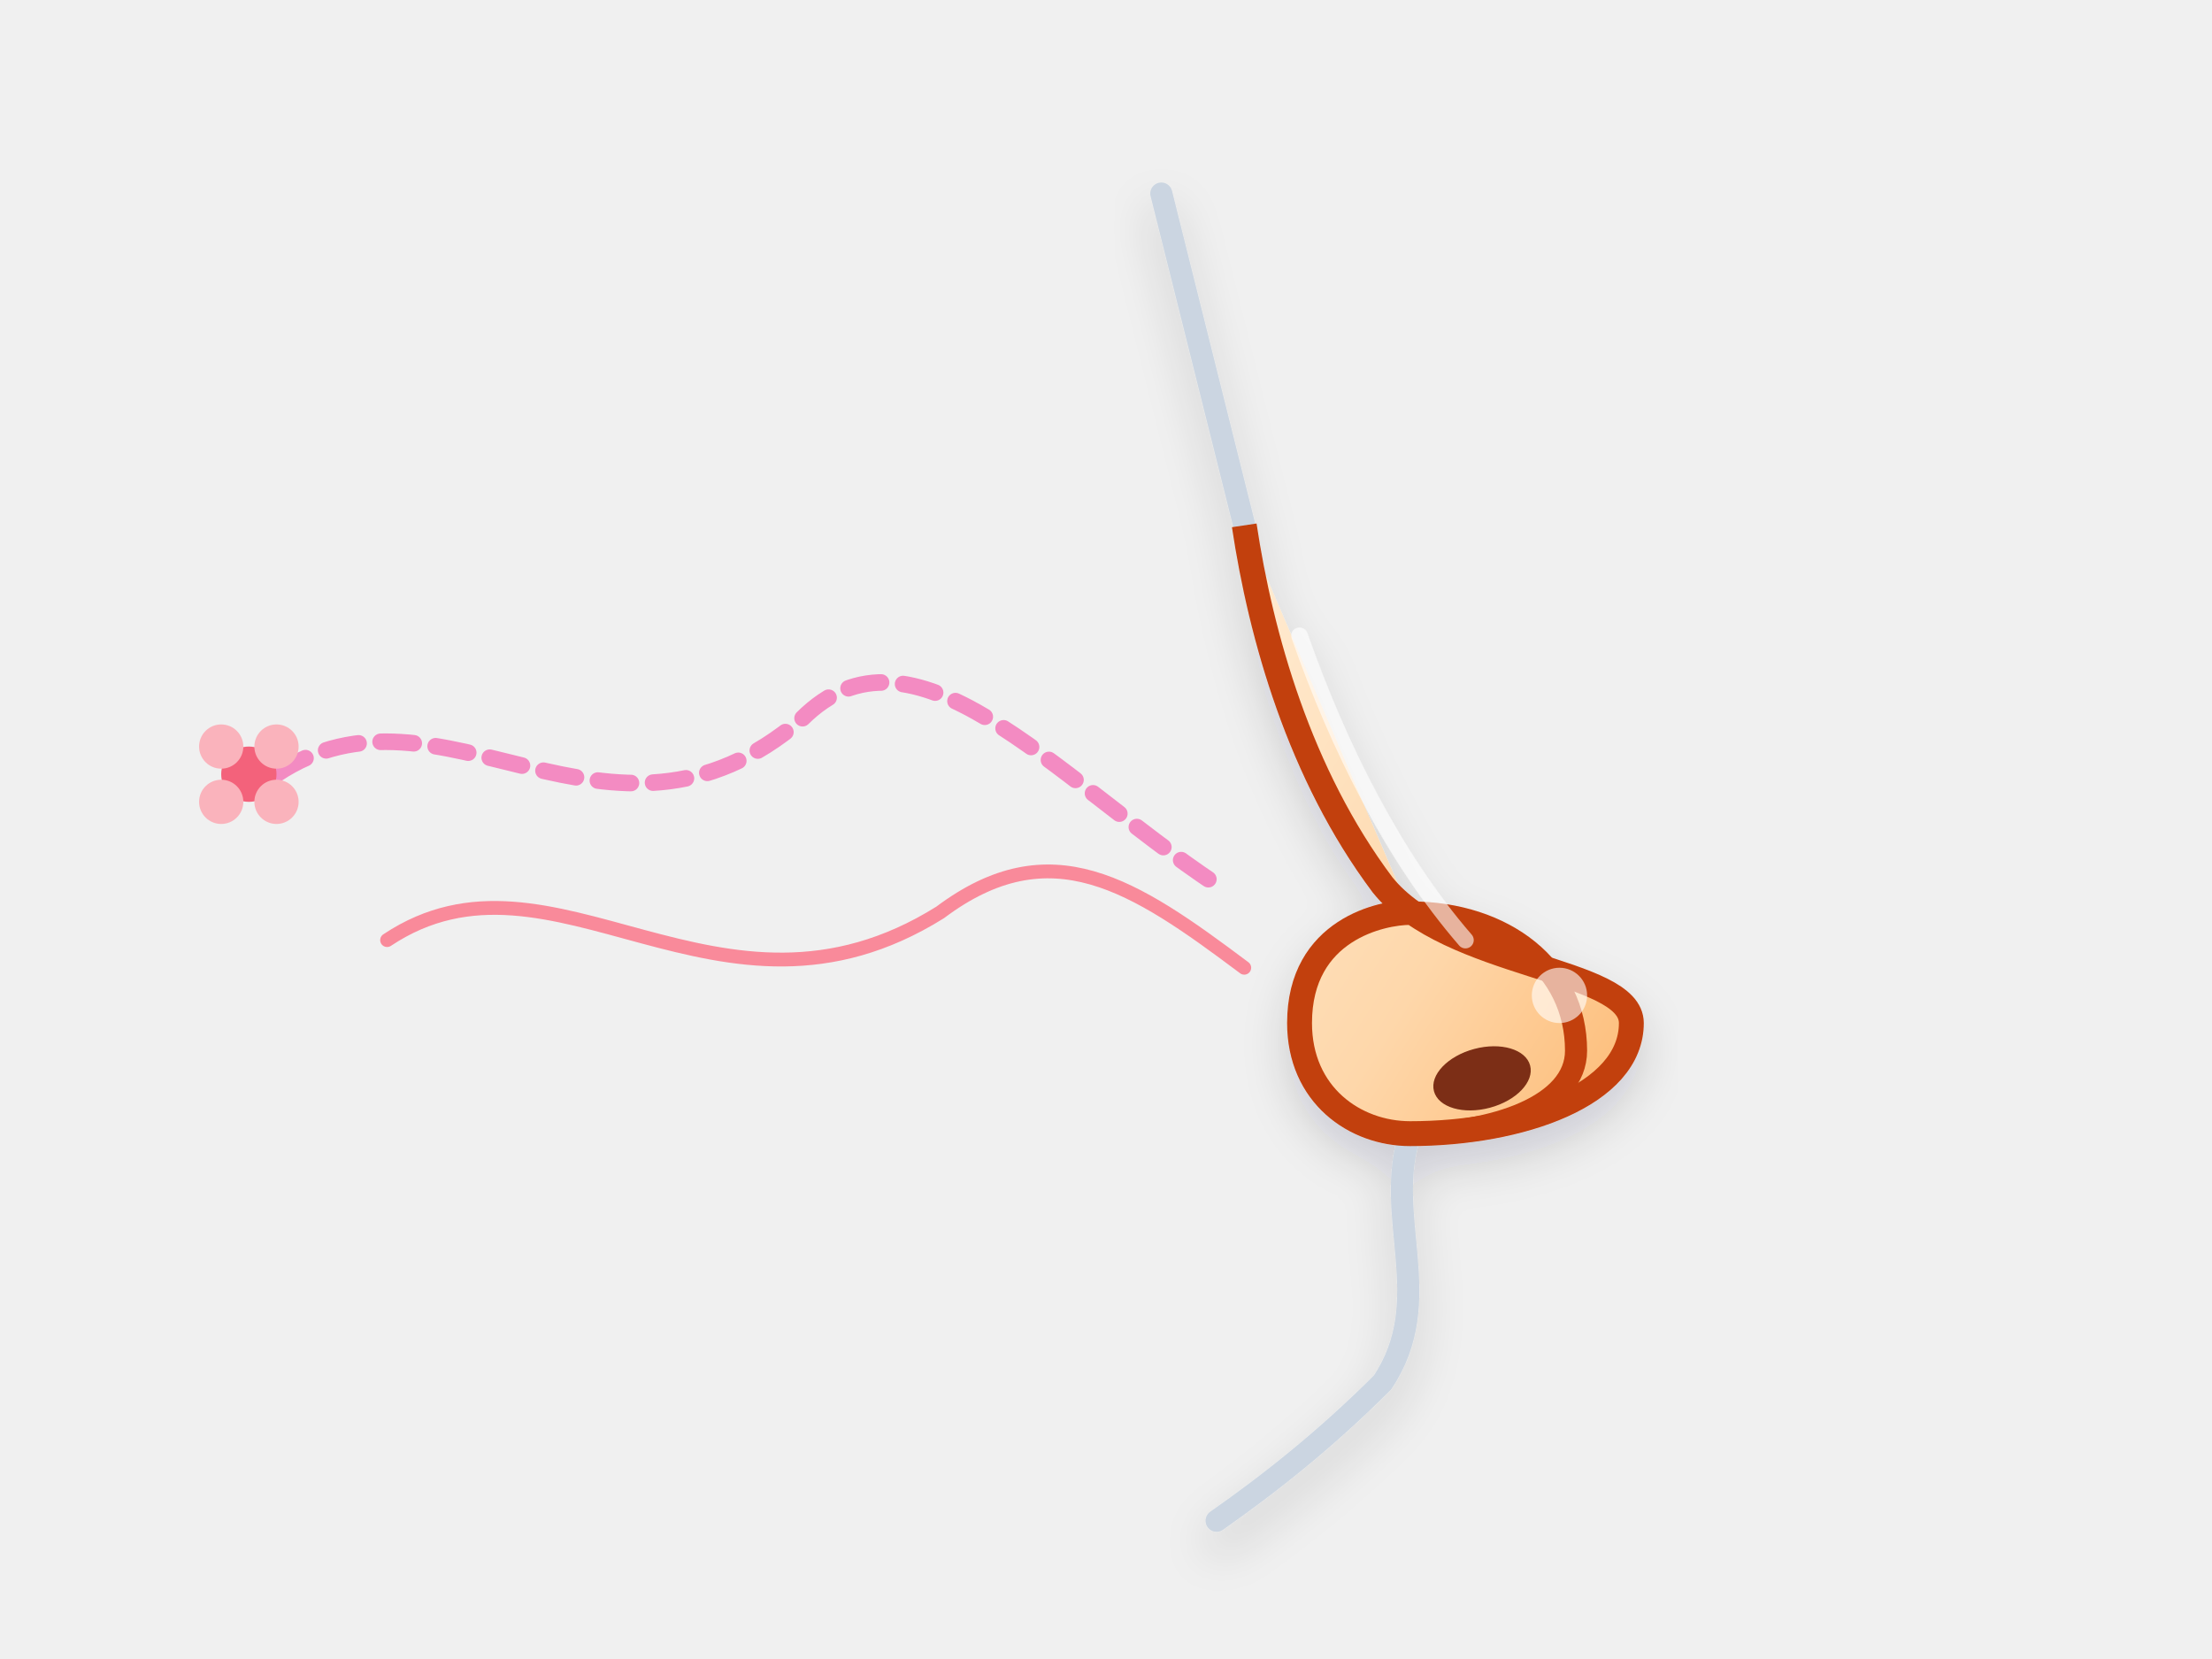
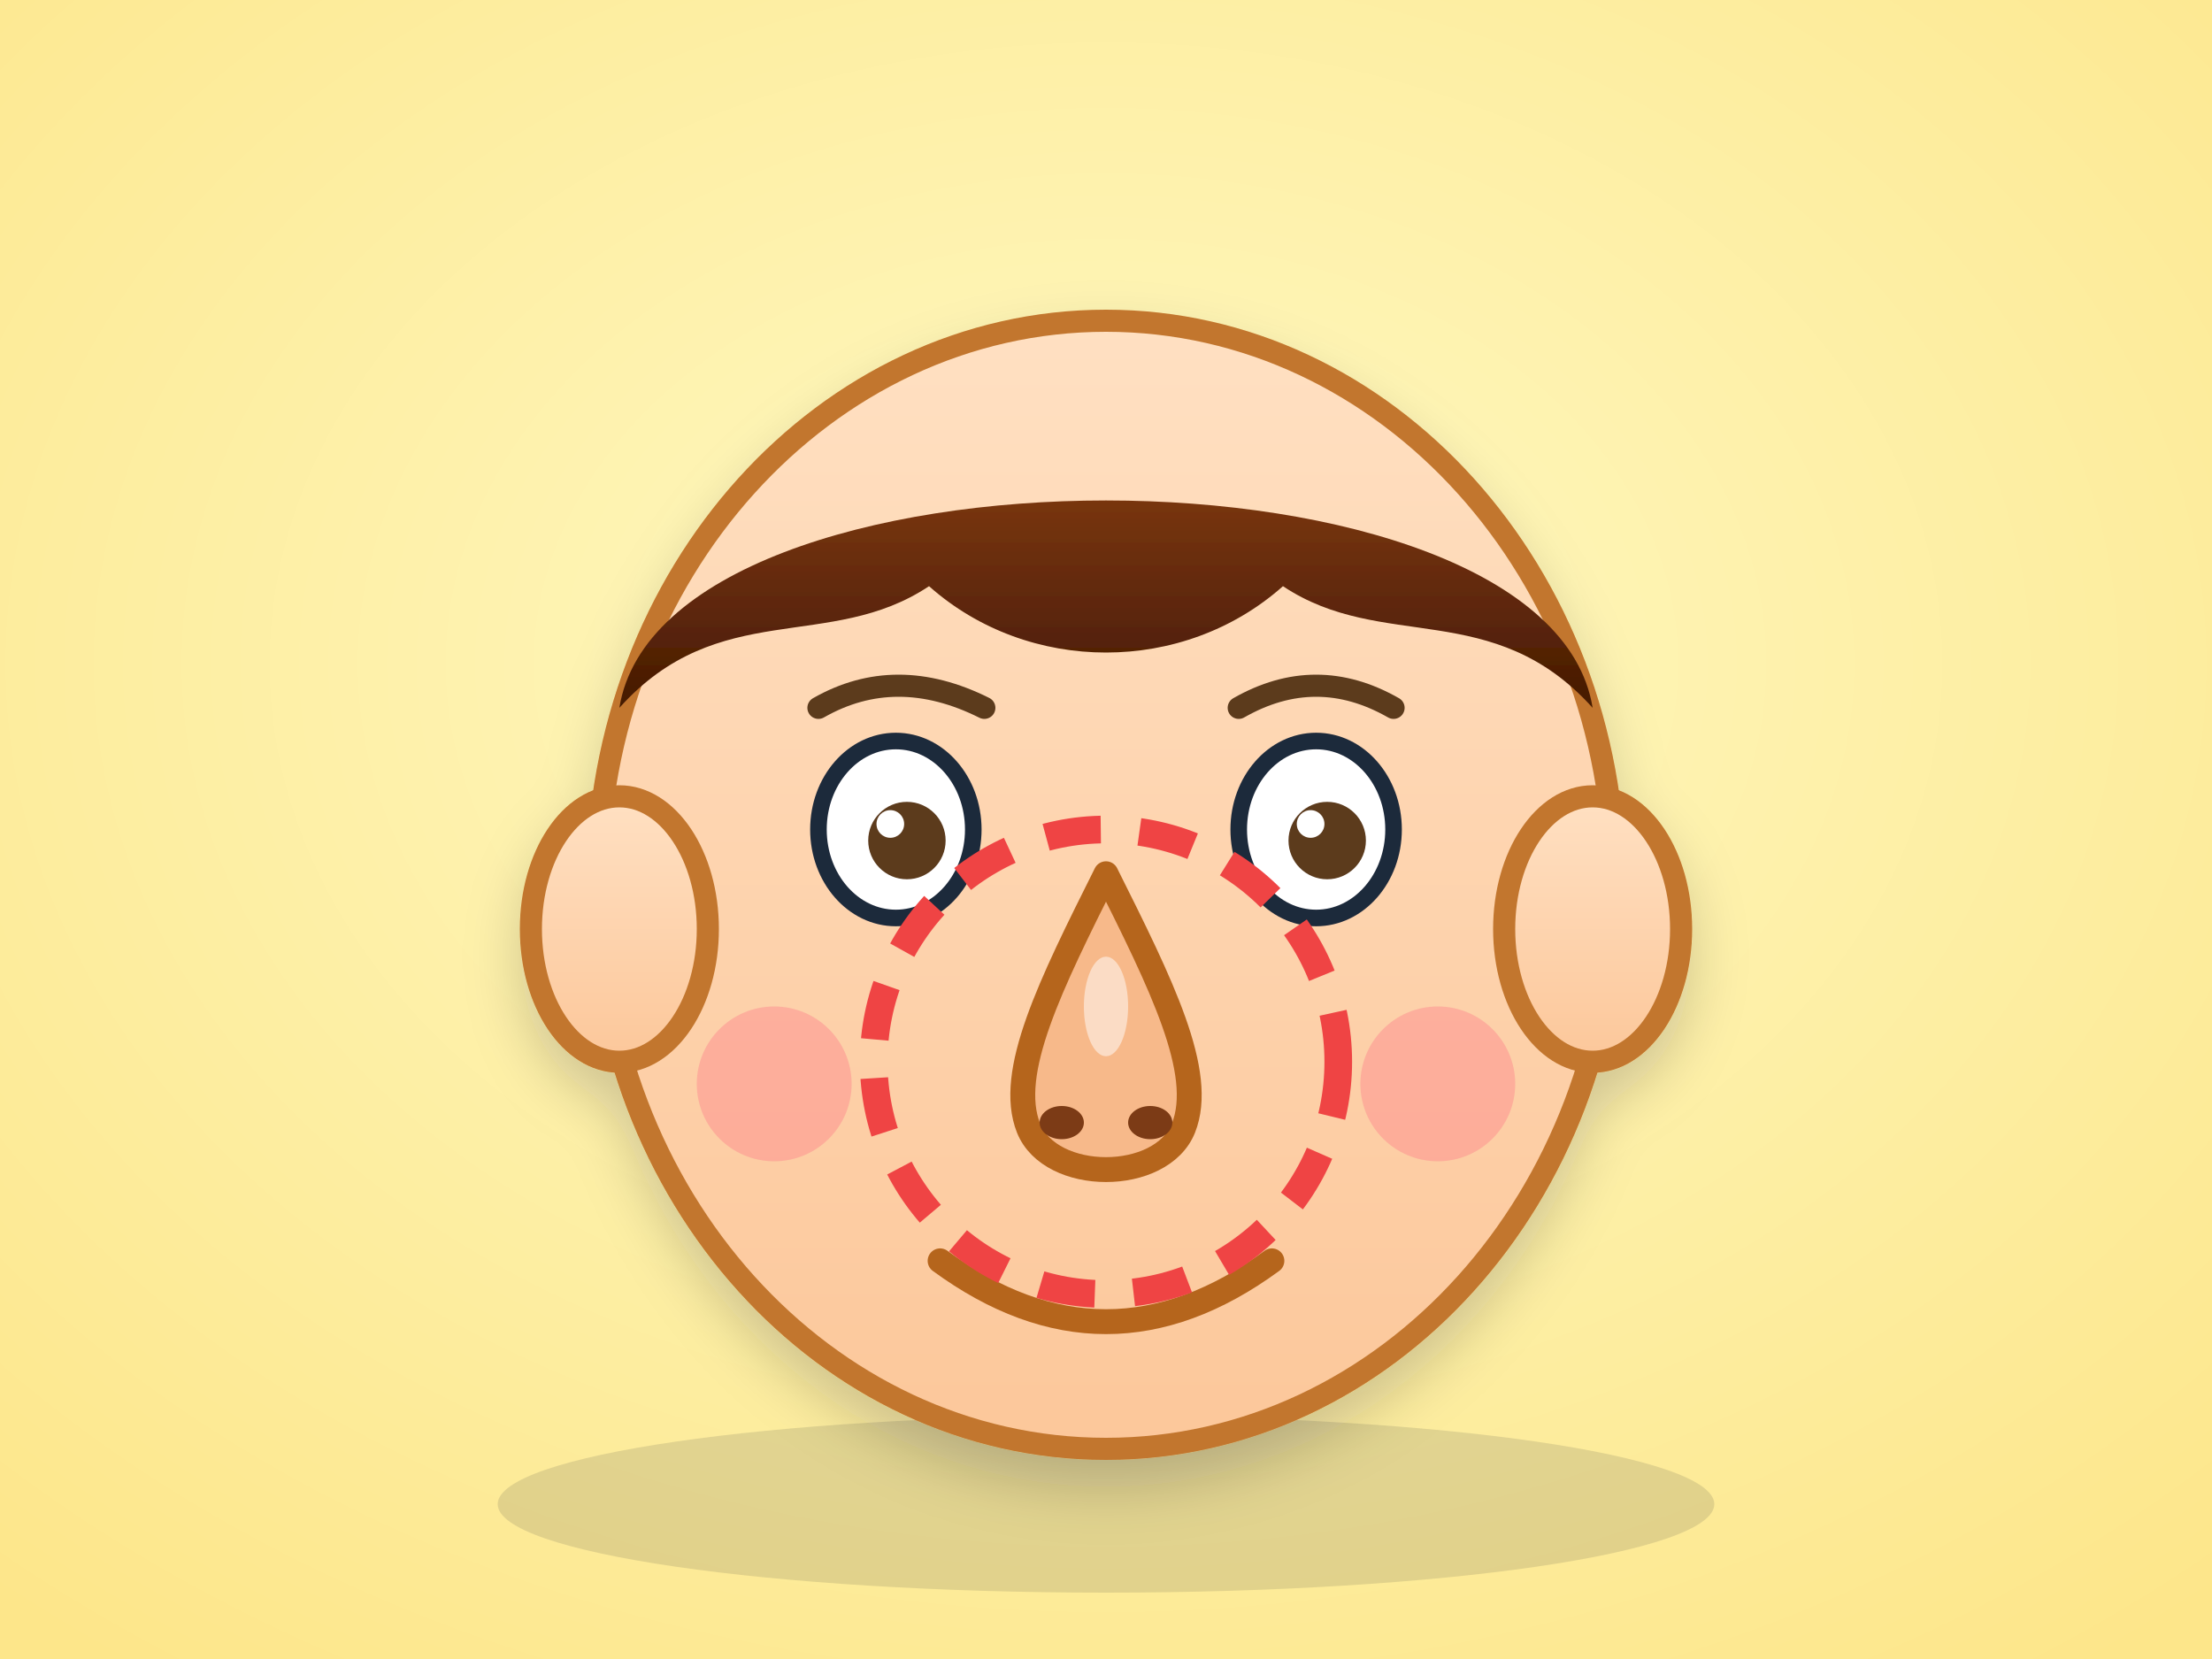
<svg xmlns="http://www.w3.org/2000/svg" viewBox="0 0 400 300" role="img" aria-labelledby="title-nose desc-nose">
  <defs>
-     <linearGradient id="nose-skin" x1="0%" y1="0%" x2="100%" y2="100%">
-       <stop offset="0%" stop-color="#ffedd5" />
-       <stop offset="60%" stop-color="#fed7aa" />
-       <stop offset="100%" stop-color="#fdba74" />
+     <radialGradient id="nose-bg" cx="50%" cy="40%" r="75%">
+       <stop offset="0%" stop-color="#fef9c3" />
+       <stop offset="100%" stop-color="#fde68a" />
+     </radialGradient>
+     <linearGradient id="nose-skin" x1="0%" y1="0%" x2="0%" y2="100%">
+       <stop offset="0%" stop-color="#ffe0c2" />
+       <stop offset="100%" stop-color="#fcc79a" />
    </linearGradient>
-     <filter id="soft-shadow" x="-10%" y="-10%" width="120%" height="120%">
-       <feDropShadow dx="0" dy="4" stdDeviation="4" flood-color="#0f172a" flood-opacity="0.15" />
+     <linearGradient id="nose-hair" x1="0%" y1="0%" x2="0%" y2="100%">
+       <stop offset="0%" stop-color="#78350f" />
+       <stop offset="100%" stop-color="#451a03" />
+     </linearGradient>
+     <filter id="soft-shadow" x="-20%" y="-20%" width="140%" height="140%">
+       <feDropShadow dx="0" dy="5" stdDeviation="5" flood-color="#0f172a" flood-opacity="0.18" />
    </filter>
  </defs>
-   <g id="scent-swirls" opacity="0.8">
-     <path d="M50 140 C80 120 110 160 145 130 C165 110 190 140 220 160" fill="none" stroke="#f472b6" stroke-width="3" stroke-linecap="round" stroke-dasharray="6 4" />
-     <path d="M70 170 C100 150 130 190 170 165 C190 150 205 160 225 175" fill="none" stroke="#fb7185" stroke-width="2.5" stroke-linecap="round" />
-     <circle cx="45" cy="140" r="5" fill="#f43f5e" />
-     <circle cx="40" cy="135" r="4" fill="#fda4af" />
-     <circle cx="50" cy="135" r="4" fill="#fda4af" />
-     <circle cx="40" cy="145" r="4" fill="#fda4af" />
-     <circle cx="50" cy="145" r="4" fill="#fda4af" />
+   <rect x="0" y="0" width="400" height="300" fill="url(#nose-bg)" />
+   <ellipse cx="200" cy="272" rx="110" ry="16" fill="#0f172a" opacity="0.12" />
+   <g id="face" filter="url(#soft-shadow)">
+     <ellipse cx="200" cy="160" rx="92" ry="102" fill="url(#nose-skin)" stroke="#c2762e" stroke-width="4" />
+     <path d="M112 128 C120 78 280 78 288 128 C270 108 250 118 232 106 C214 122 186 122 168 106 C150 118 130 108 112 128 Z" fill="url(#nose-hair)" />
+     <ellipse cx="112" cy="168" rx="16" ry="24" fill="url(#nose-skin)" stroke="#c2762e" stroke-width="4" />
+     <ellipse cx="288" cy="168" rx="16" ry="24" fill="url(#nose-skin)" stroke="#c2762e" stroke-width="4" />
+     <ellipse cx="162" cy="150" rx="14" ry="16" fill="#ffffff" stroke="#1e293b" stroke-width="3" />
+     <circle cx="164" cy="152" r="7" fill="#5b3a1e" />
+     <circle cx="161" cy="149" r="2.5" fill="#ffffff" />
+     <ellipse cx="238" cy="150" rx="14" ry="16" fill="#ffffff" stroke="#1e293b" stroke-width="3" />
+     <circle cx="240" cy="152" r="7" fill="#5b3a1e" />
+     <circle cx="237" cy="149" r="2.5" fill="#ffffff" />
+     <path d="M148 128 Q162 120 178 128" fill="none" stroke="#5b3a1e" stroke-width="4" stroke-linecap="round" />
+     <path d="M224 128 Q238 120 252 128" fill="none" stroke="#5b3a1e" stroke-width="4" stroke-linecap="round" />
+     <circle cx="140" cy="196" r="14" fill="#fb7185" opacity="0.35" />
+     <circle cx="260" cy="196" r="14" fill="#fb7185" opacity="0.35" />
+     <path d="M200 158 C210 178 218 194 214 204 C210 214 190 214 186 204 C182 194 190 178 200 158 Z" fill="#f7b98a" stroke="#b5651d" stroke-width="4.5" stroke-linejoin="round" />
+     <ellipse cx="192" cy="203" rx="4" ry="3" fill="#7c3a12" />
+     <ellipse cx="208" cy="203" rx="4" ry="3" fill="#7c3a12" />
+     <ellipse cx="200" cy="182" rx="4" ry="9" fill="#ffffff" opacity="0.5" />
+     <path d="M170 228 Q200 250 230 228" fill="none" stroke="#b5651d" stroke-width="4.5" stroke-linecap="round" />
  </g>
-   <g id="nose-figure" filter="url(#soft-shadow)">
-     <path d="M210 35 C215 55 220 75 225 95" fill="none" stroke="#cbd5e1" stroke-width="4" stroke-linecap="round" />
-     <path d="M255 205 C250 220 260 235 250 250 C240 260 230 268 220 275" fill="none" stroke="#cbd5e1" stroke-width="4" stroke-linecap="round" />
-     <path d="M225 95              C228 115 235 140 250 160              C262 175 295 175 295 185              C295 198 275 205 255 205              C245 205 235 198 235 185              C235 168 250 165 255 165" fill="url(#nose-skin)" stroke="#c2410c" stroke-width="4.5" stroke-linejoin="round" />
-     <path d="M255 165              C272 165 285 175 285 190              C285 200 270 205 255 205" fill="none" stroke="#c2410c" stroke-width="4" stroke-linecap="round" />
-     <ellipse cx="268" cy="195" rx="9" ry="5.5" fill="#7c2d12" transform="rotate(-15 268 195)" />
-     <path d="M235 115 C242 135 252 155 265 170" fill="none" stroke="#ffffff" stroke-width="3" stroke-linecap="round" opacity="0.6" />
-     <circle cx="282" cy="180" r="5" fill="#ffffff" opacity="0.6" />
-   </g>
+   <circle cx="200" cy="192" r="42" fill="none" stroke="#ef4444" stroke-width="5" stroke-dasharray="10 7" />
</svg>
